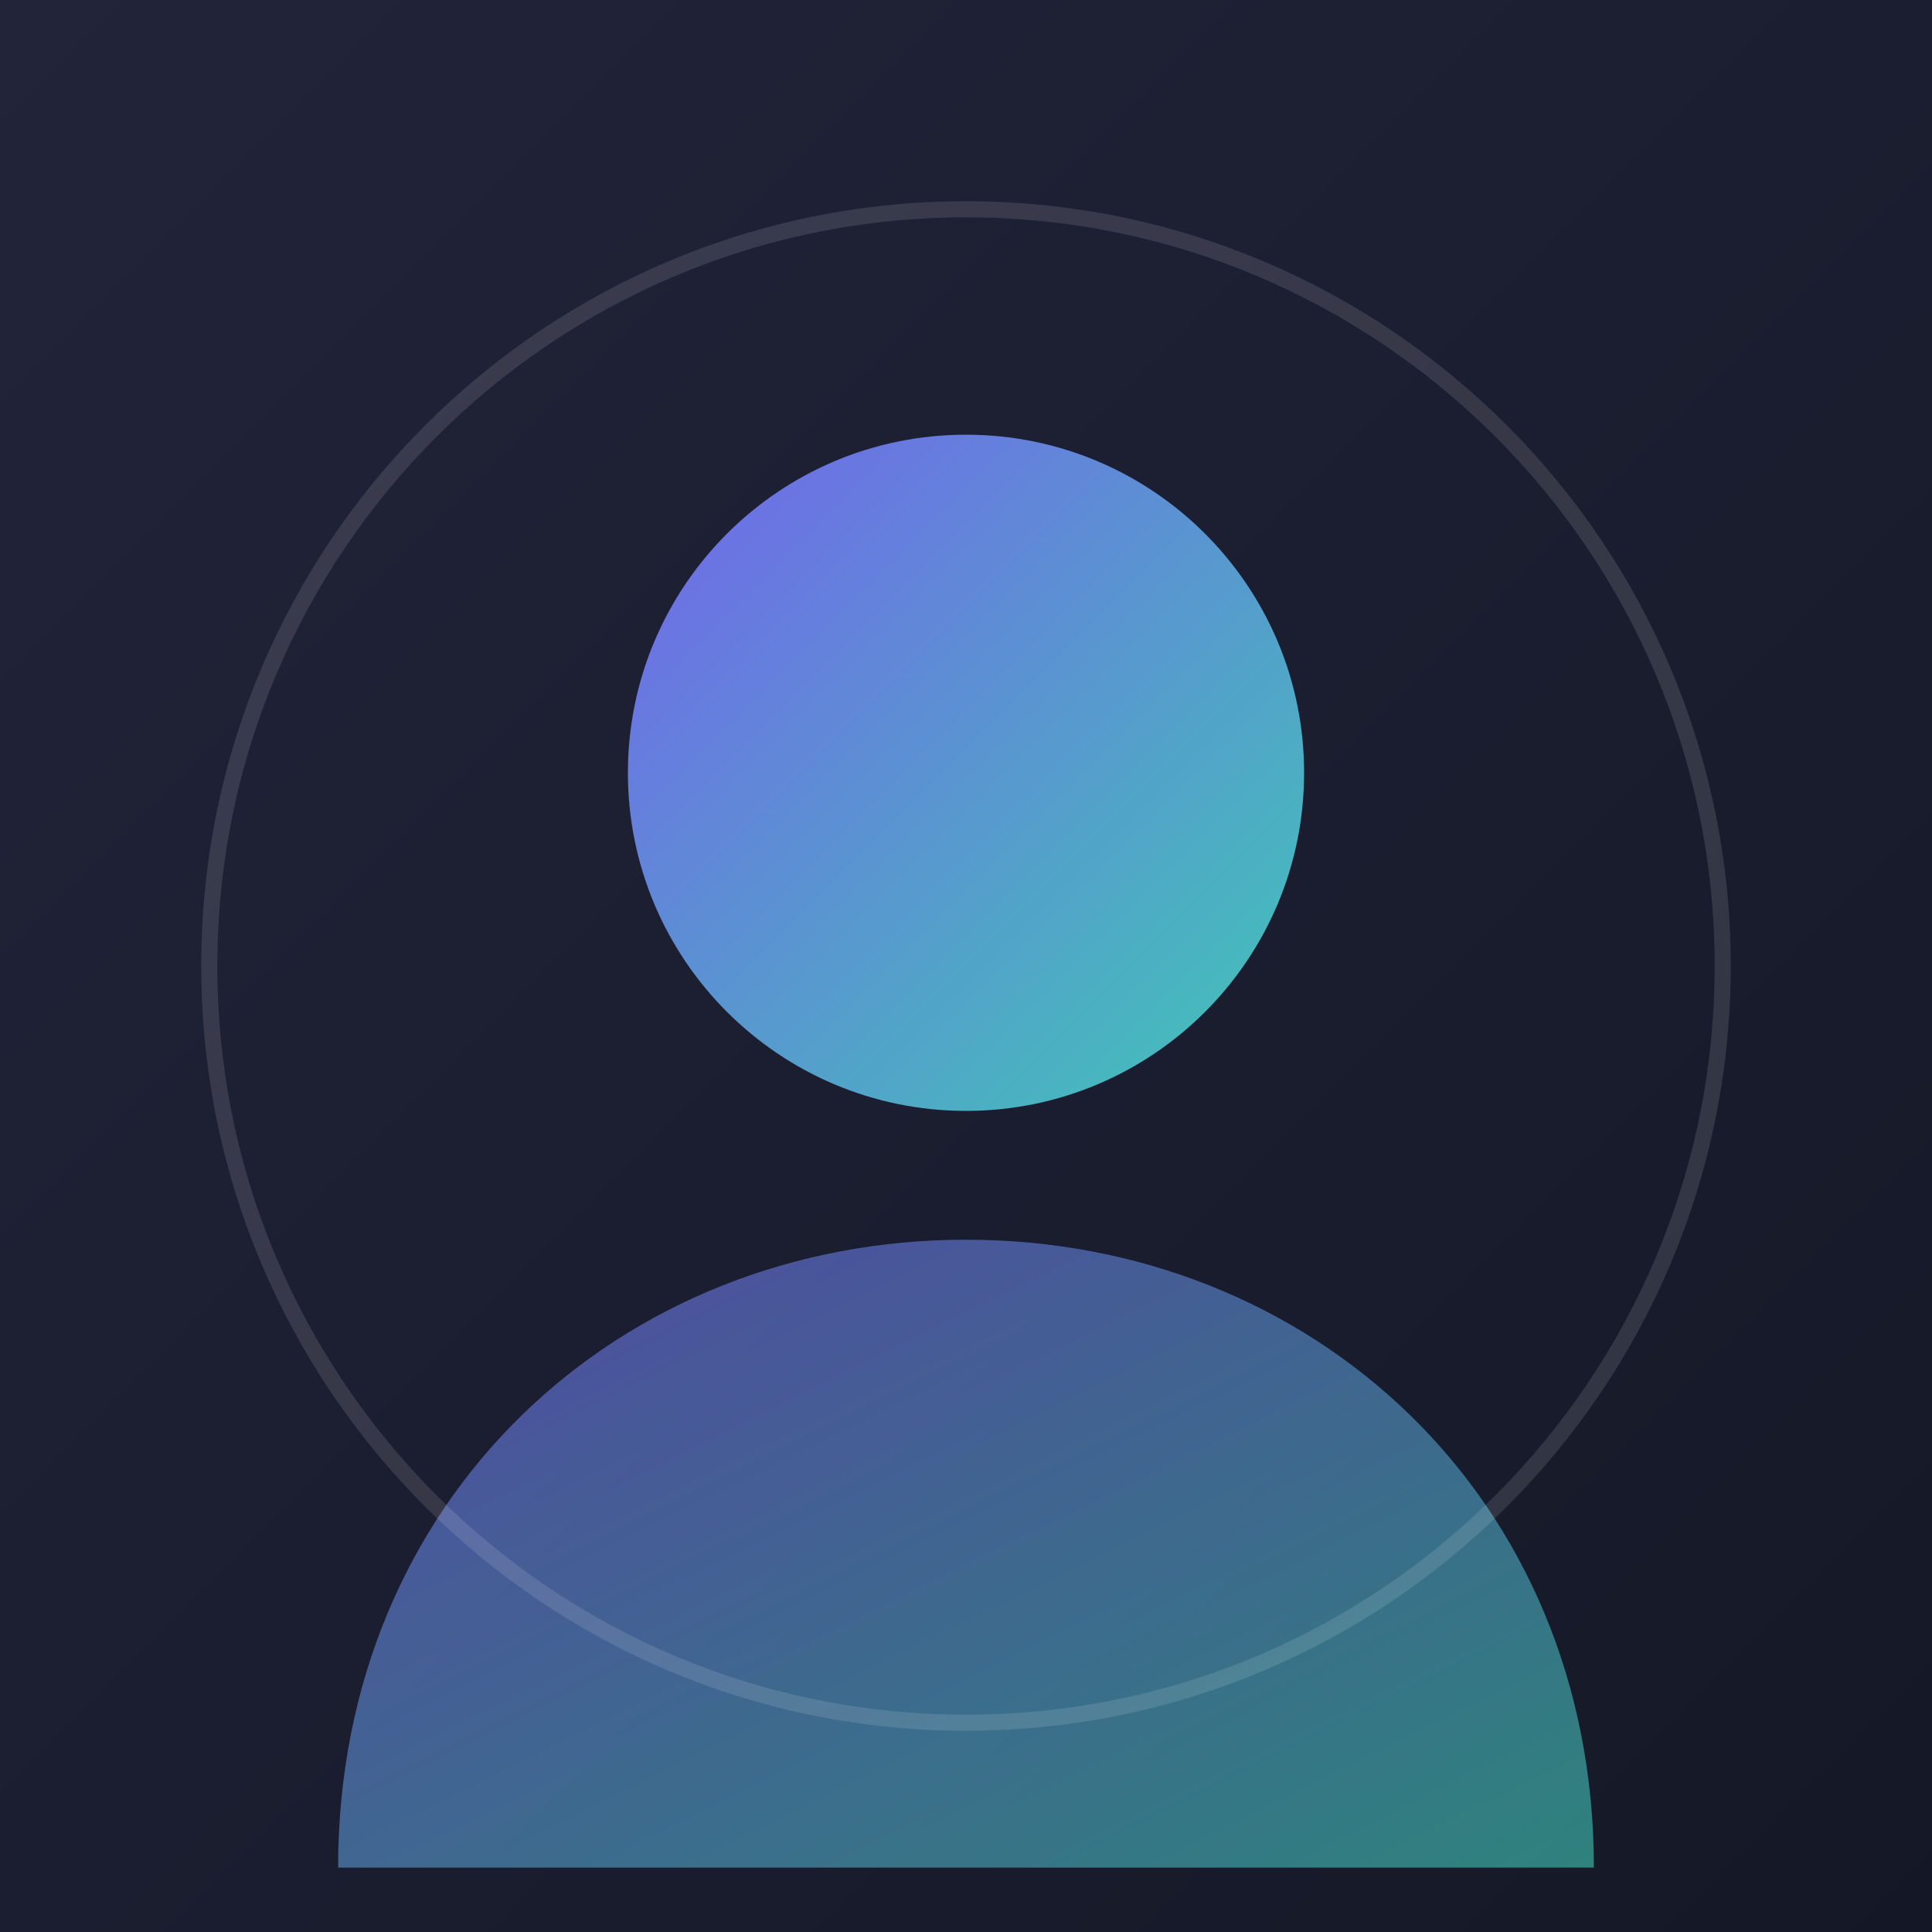
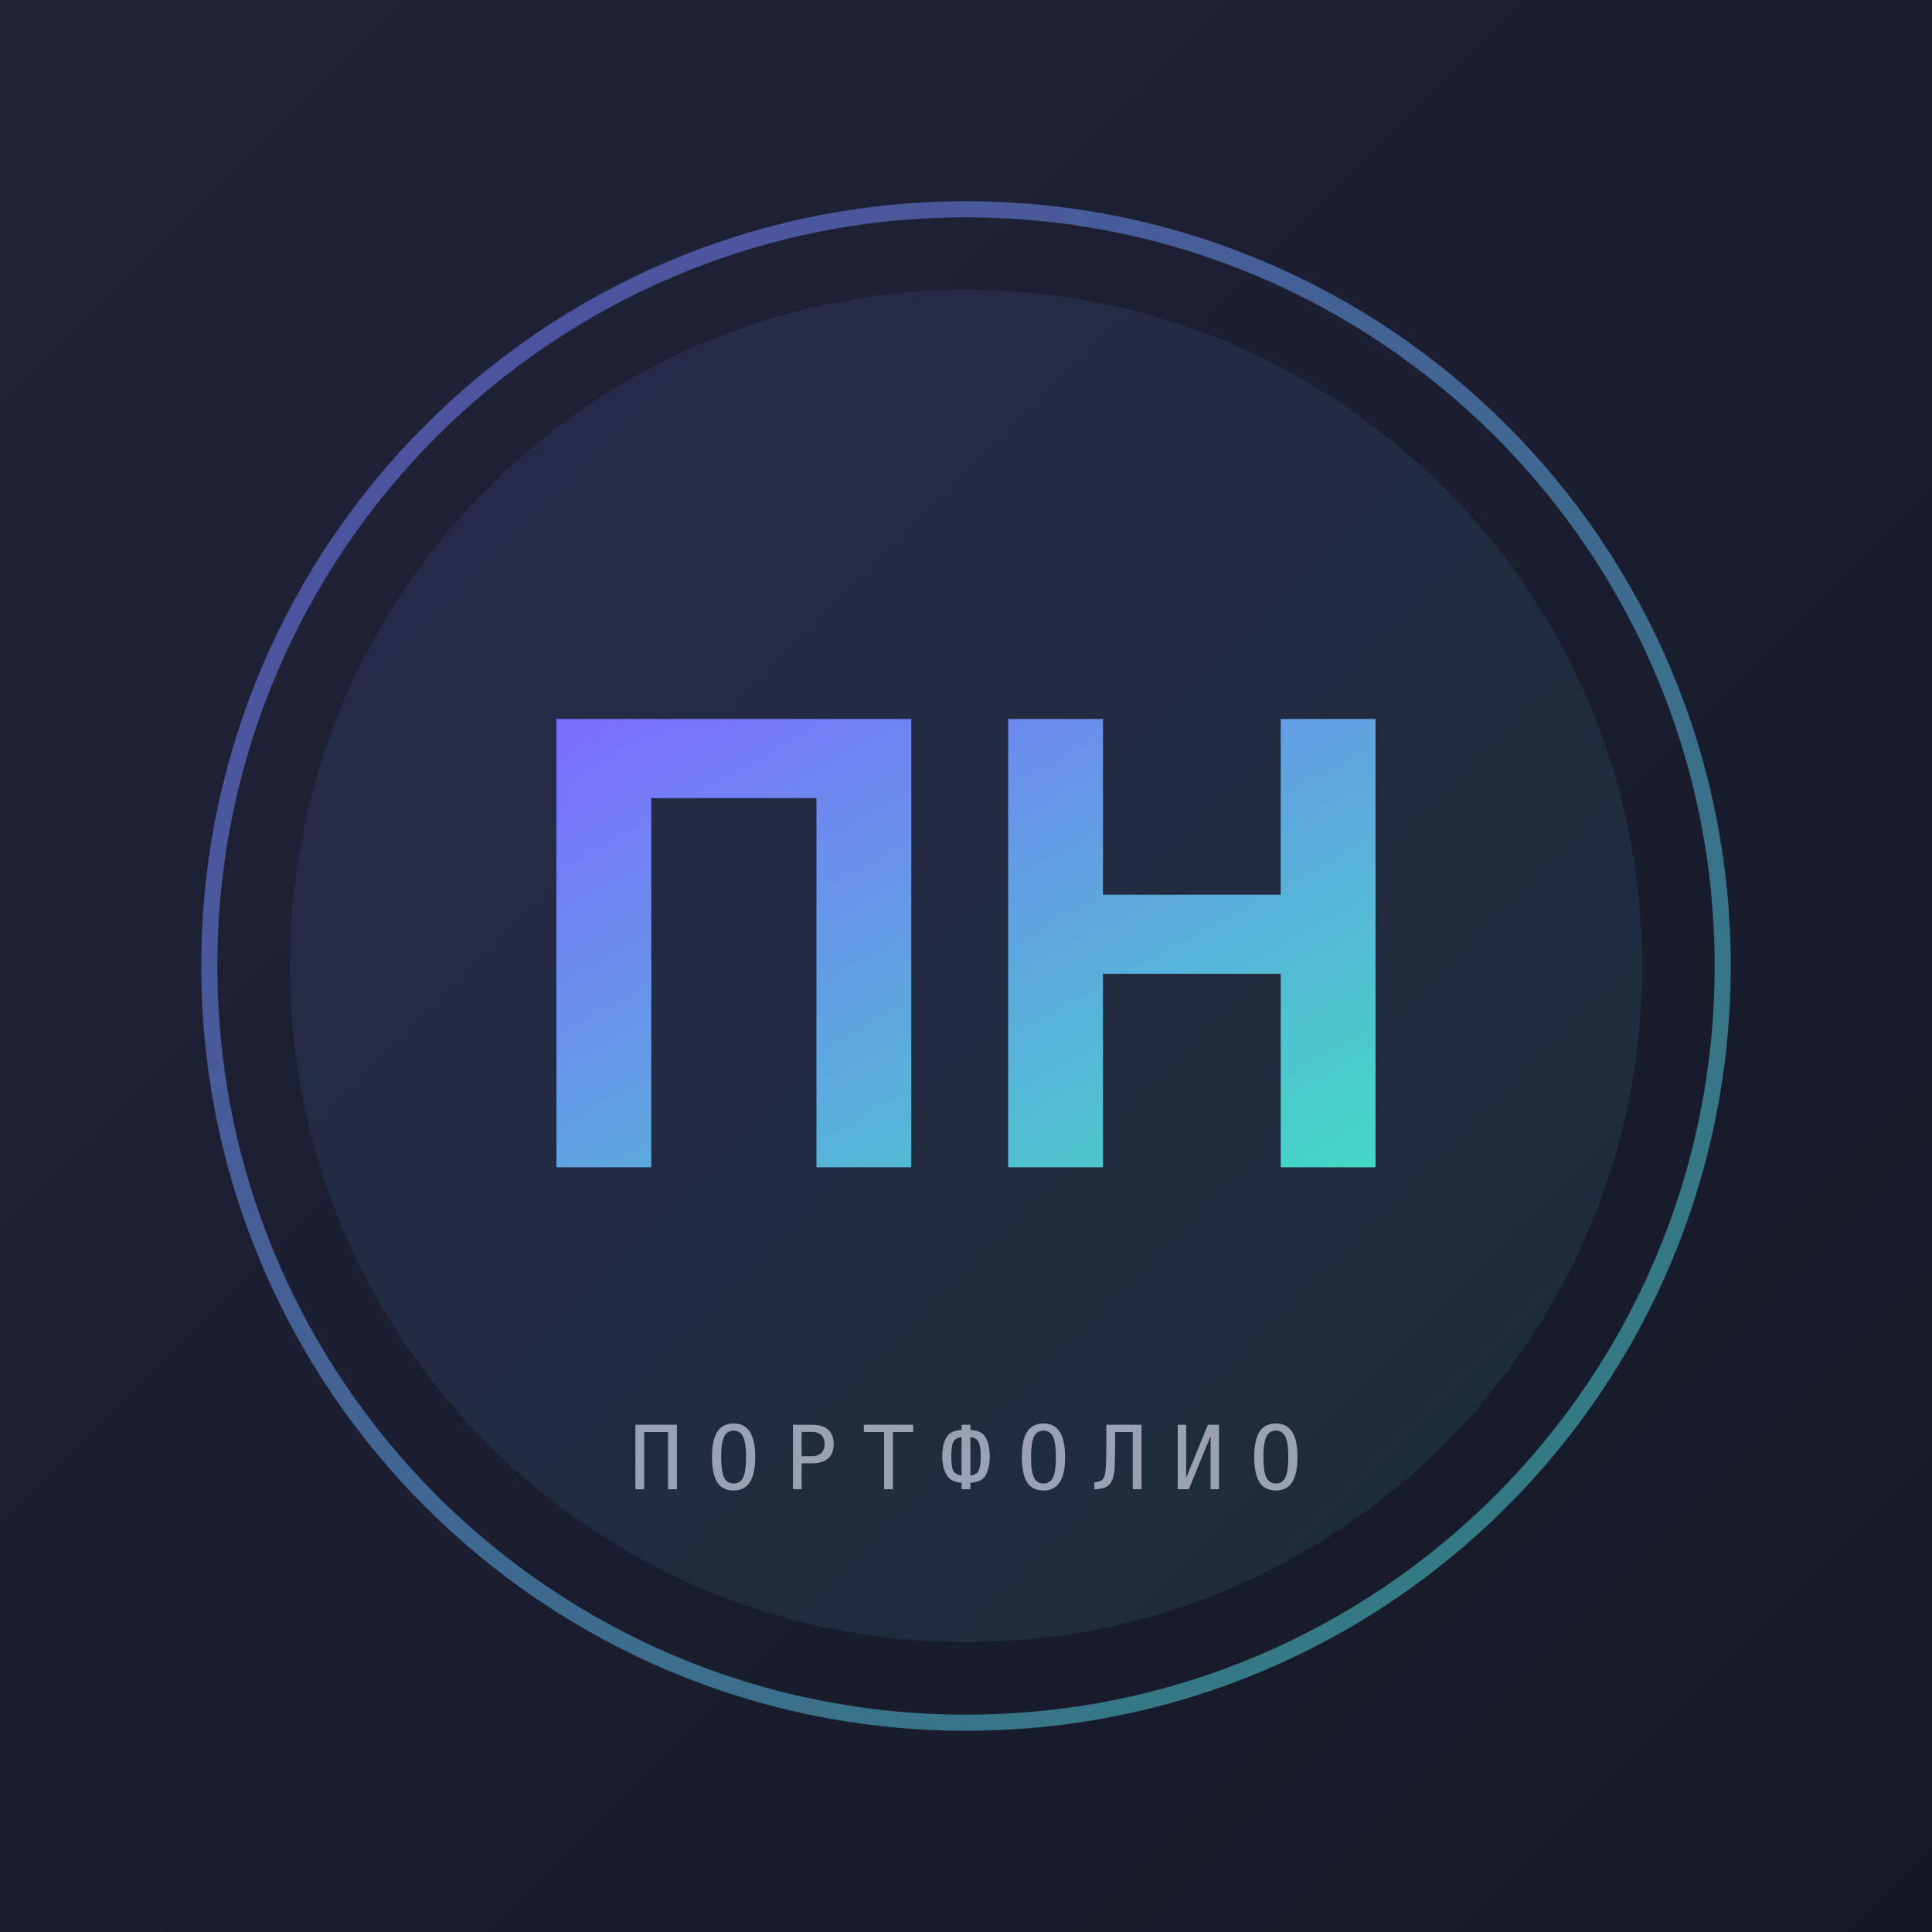
- <svg xmlns="http://www.w3.org/2000/svg" viewBox="0 0 240 240" width="240" height="240" role="img" aria-label="Портрет">
+ <svg xmlns="http://www.w3.org/2000/svg" viewBox="0 0 240 240" width="240" height="240" role="img" aria-label="Монограмма Павла Новосадова">
  <defs>
    <linearGradient id="bg" x1="0" y1="0" x2="1" y2="1">
      <stop offset="0" stop-color="#22243a" />
      <stop offset="1" stop-color="#141826" />
    </linearGradient>
    <linearGradient id="accent" x1="0" y1="0" x2="1" y2="1">
      <stop offset="0" stop-color="#7c6cff" />
      <stop offset="1" stop-color="#43d9c4" />
    </linearGradient>
  </defs>
  <rect width="240" height="240" fill="url(#bg)" />
-   <circle cx="120" cy="96" r="42" fill="url(#accent)" opacity="0.9" />
-   <path d="M42 232c0-46 35-78 78-78s78 32 78 78z" fill="url(#accent)" opacity="0.55" />
-   <circle cx="120" cy="120" r="94" fill="none" stroke="#ffffff" stroke-opacity="0.12" stroke-width="2" />
+   <circle cx="120" cy="120" r="94" fill="none" stroke="url(#accent)" stroke-width="2" opacity="0.55" />
+   <circle cx="120" cy="120" r="84" fill="url(#accent)" opacity="0.1" />
+   <text x="120" y="145" text-anchor="middle" font-family="Manrope, 'Segoe UI', sans-serif" font-size="78" font-weight="800" fill="url(#accent)" letter-spacing="-2">ПН</text>
+   <text x="120" y="185" text-anchor="middle" font-family="'JetBrains Mono', monospace" font-size="11" fill="#9aa1b4" letter-spacing="3">ПОРТФОЛИО</text>
</svg>
